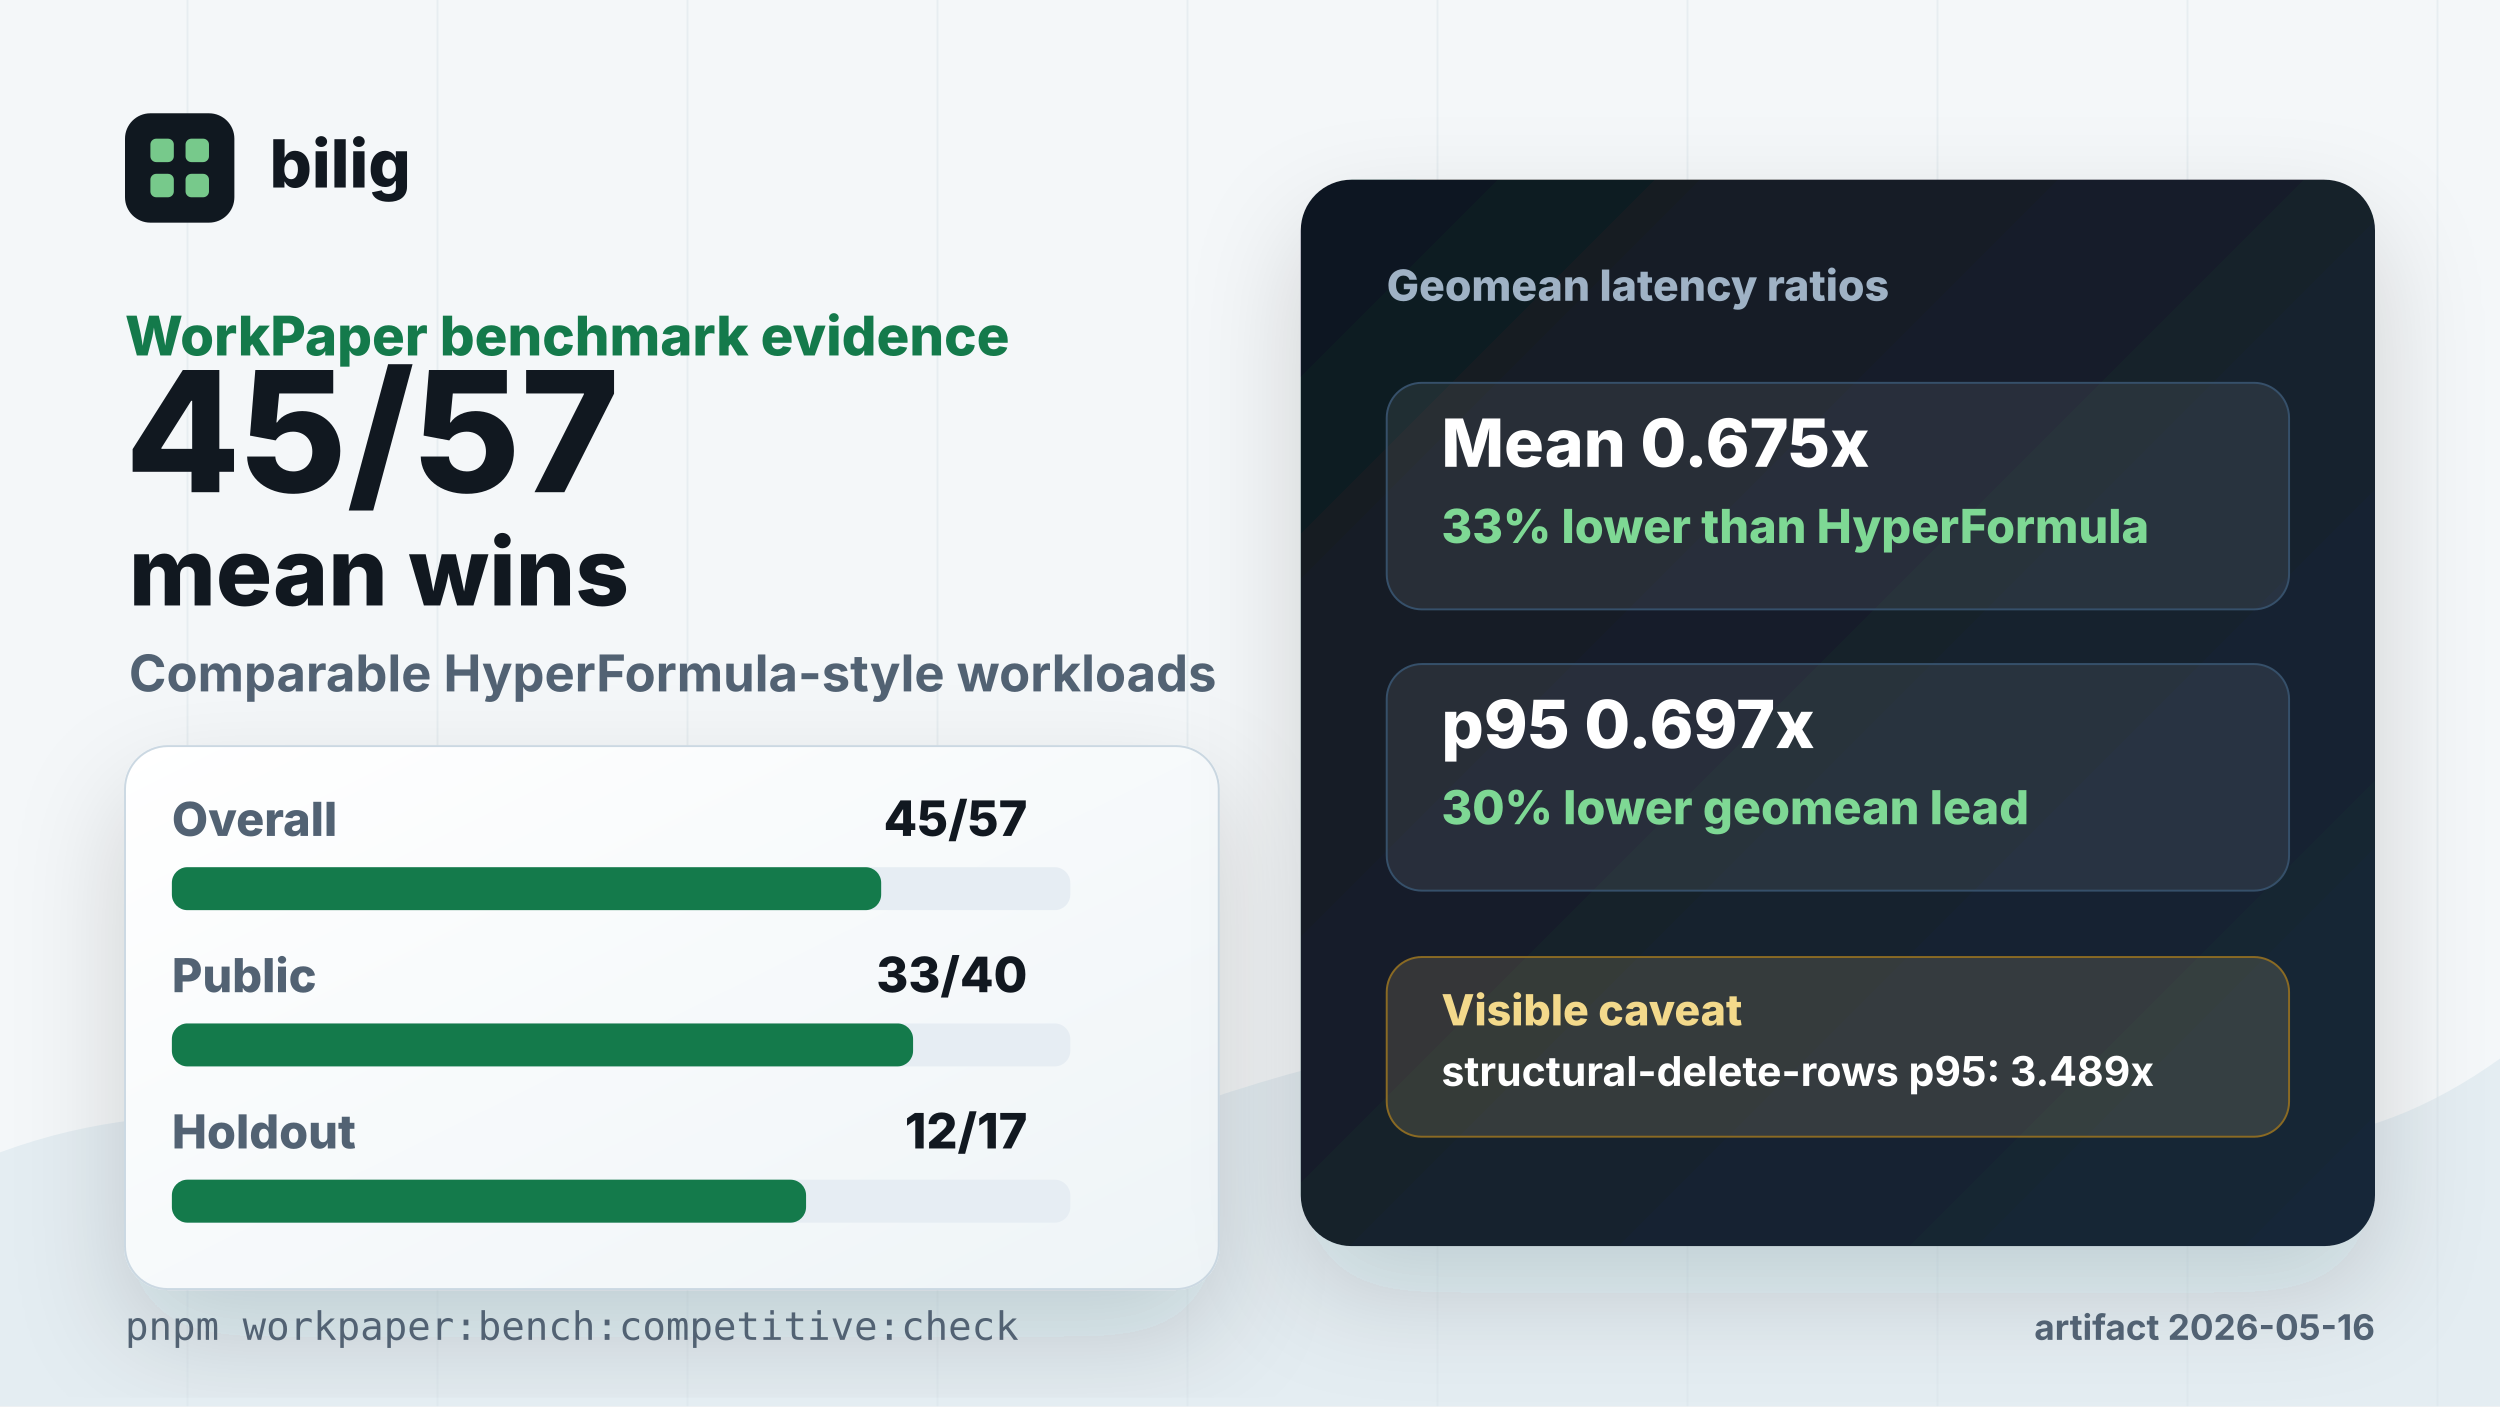
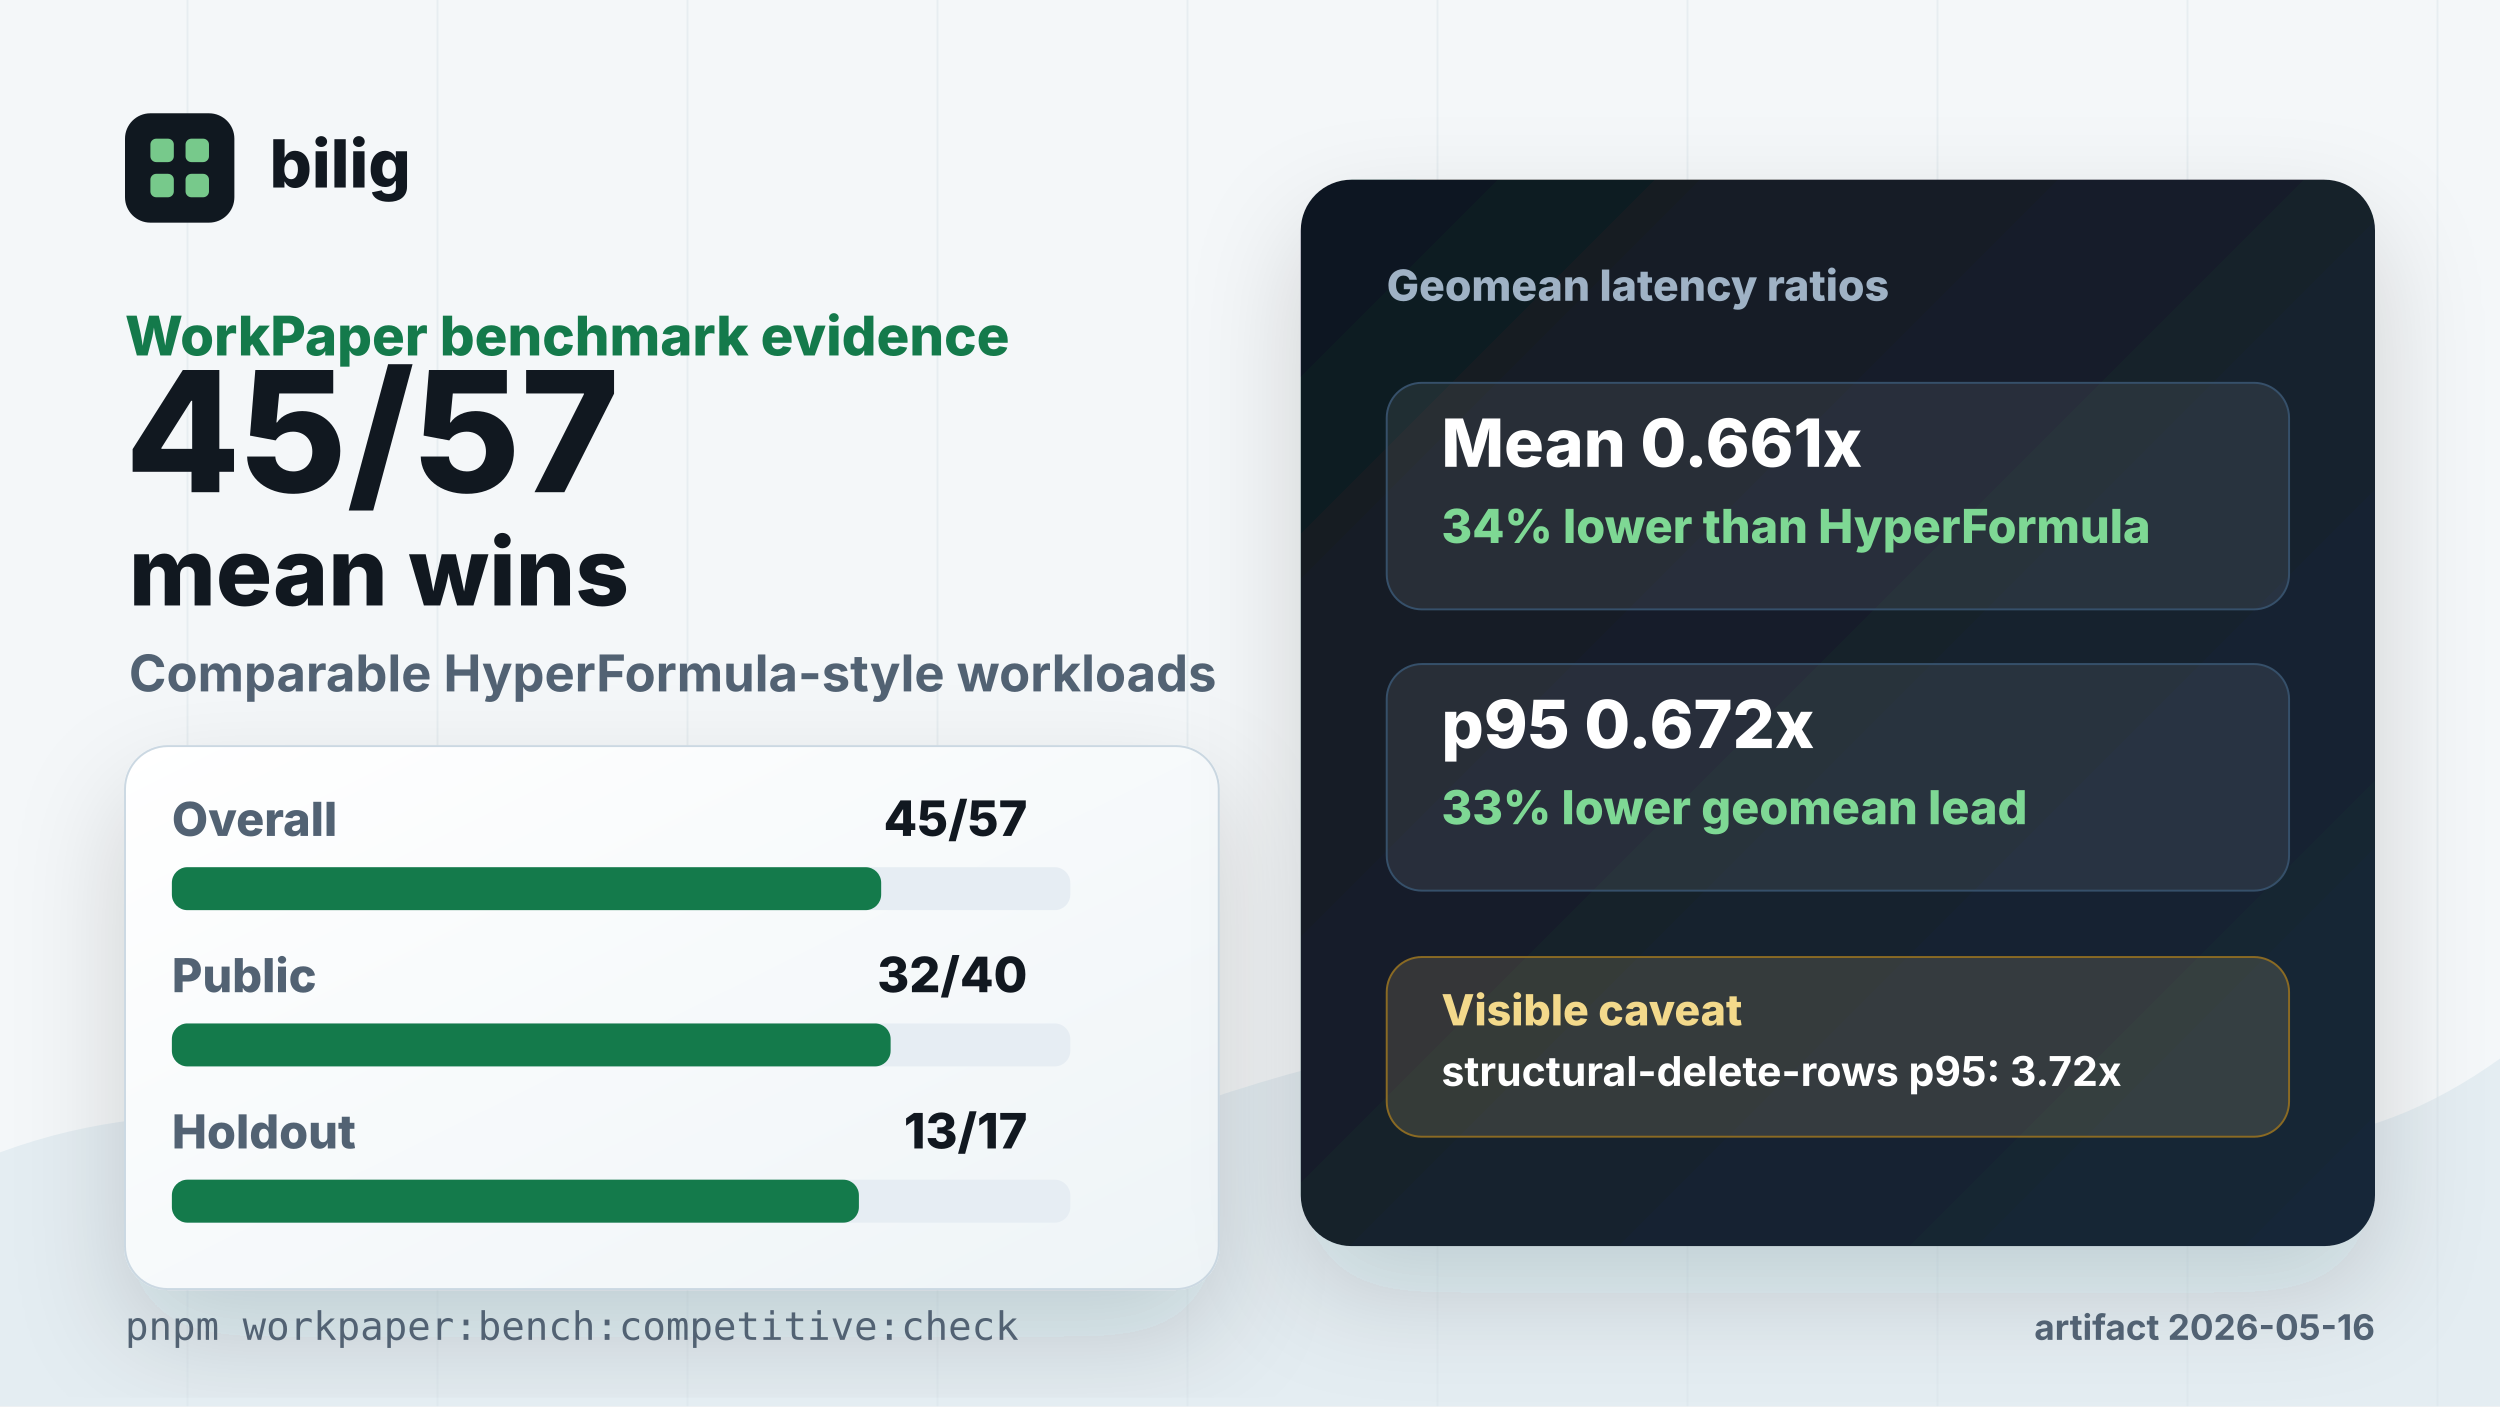
<svg xmlns="http://www.w3.org/2000/svg" width="1280" height="720" viewBox="0 0 1280 720">
  <defs>
    <linearGradient id="panel" x1="0" x2="1" y1="0" y2="1">
      <stop offset="0" stop-color="#ffffff" />
      <stop offset="1" stop-color="#eef4f7" />
    </linearGradient>
    <linearGradient id="dark" x1="0" x2="1" y1="0" y2="1">
      <stop offset="0" stop-color="#101820" />
      <stop offset="1" stop-color="#192838" />
    </linearGradient>
    <filter id="shadow" x="-20%" y="-20%" width="140%" height="140%">
      <feDropShadow dx="0" dy="24" stdDeviation="28" flood-color="#102033" flood-opacity="0.16" />
    </filter>
  </defs>
  <rect width="1280" height="720" fill="#f4f7f9" />
  <path d="M0 590 C190 520 340 674 520 600 C700 526 814 502 1000 560 C1135 602 1210 592 1280 542 L1280 720 L0 720 Z" fill="#e4edf2" />
  <g opacity="0.5" stroke="#d9e3ea" stroke-width="1">
    <path d="M96 0 V720" />
    <path d="M224 0 V720" />
    <path d="M352 0 V720" />
    <path d="M480 0 V720" />
    <path d="M608 0 V720" />
    <path d="M736 0 V720" />
    <path d="M864 0 V720" />
    <path d="M992 0 V720" />
    <path d="M1120 0 V720" />
    <path d="M1248 0 V720" />
  </g>
  <g transform="translate(64 58)">
    <rect x="0" y="0" width="56" height="56" rx="13" fill="#101820" />
    <rect x="13" y="13" width="12" height="12" rx="3" fill="#77c98b" />
    <rect x="31" y="13" width="12" height="12" rx="3" fill="#77c98b" />
    <rect x="13" y="31" width="12" height="12" rx="3" fill="#77c98b" />
    <rect x="31" y="31" width="12" height="12" rx="3" fill="#77c98b" />
    <text x="74" y="38" fill="#111820" font-family="Inter, Arial, Helvetica, sans-serif" font-size="34" font-weight="820">bilig</text>
  </g>
  <text x="64" y="182" fill="#147a4b" font-family="Inter, Arial, Helvetica, sans-serif" font-size="28" font-weight="820">WorkPaper benchmark evidence</text>
  <text x="64" y="252" fill="#111820" font-family="Inter, Arial, Helvetica, sans-serif" font-size="86" font-weight="830" letter-spacing="0">45/57</text>
  <text x="66" y="310" fill="#111820" font-family="Inter, Arial, Helvetica, sans-serif" font-size="48" font-weight="800" letter-spacing="0">mean wins</text>
  <text x="66" y="354" fill="#526273" font-family="Inter, Arial, Helvetica, sans-serif" font-size="26" font-weight="650">Comparable HyperFormula-style workloads</text>
  <g filter="url(#shadow)">
    <rect x="64" y="382" width="560" height="278" rx="22" fill="url(#panel)" stroke="#cbd8e2" />
  </g>
  <g transform="translate(88 428)">
    <text x="0" y="0" fill="#526273" font-family="Inter, Arial, Helvetica, sans-serif" font-size="24" font-weight="760">Overall</text>
    <text x="438" y="0" text-anchor="end" fill="#111820" font-family="Inter, Arial, Helvetica, sans-serif" font-size="25" font-weight="820">45/57</text>
    <rect x="0" y="16" width="460" height="22" rx="8" fill="#e6edf3" />
    <rect x="0" y="16" width="363.16" height="22" rx="8" fill="#147a4b" />
  </g>
  <g transform="translate(88 508)">
    <text x="0" y="0" fill="#526273" font-family="Inter, Arial, Helvetica, sans-serif" font-size="24" font-weight="760">Public</text>
-     <text x="438" y="0" text-anchor="end" fill="#111820" font-family="Inter, Arial, Helvetica, sans-serif" font-size="25" font-weight="820">33/40</text>
+     <text x="438" y="0" text-anchor="end" fill="#111820" font-family="Inter, Arial, Helvetica, sans-serif" font-size="25" font-weight="820">32/40</text>
    <rect x="0" y="16" width="460" height="22" rx="8" fill="#e6edf3" />
-     <rect x="0" y="16" width="379.50" height="22" rx="8" fill="#147a4b" />
+     <rect x="0" y="16" width="368.00" height="22" rx="8" fill="#147a4b" />
  </g>
  <g transform="translate(88 588)">
    <text x="0" y="0" fill="#526273" font-family="Inter, Arial, Helvetica, sans-serif" font-size="24" font-weight="760">Holdout</text>
-     <text x="438" y="0" text-anchor="end" fill="#111820" font-family="Inter, Arial, Helvetica, sans-serif" font-size="25" font-weight="820">12/17</text>
+     <text x="438" y="0" text-anchor="end" fill="#111820" font-family="Inter, Arial, Helvetica, sans-serif" font-size="25" font-weight="820">13/17</text>
    <rect x="0" y="16" width="460" height="22" rx="8" fill="#e6edf3" />
-     <rect x="0" y="16" width="324.71" height="22" rx="8" fill="#147a4b" />
+     <rect x="0" y="16" width="351.76" height="22" rx="8" fill="#147a4b" />
  </g>
  <g filter="url(#shadow)">
    <rect x="666" y="92" width="550" height="546" rx="26" fill="url(#dark)" />
  </g>
  <text x="710" y="154" fill="#9fb2c5" font-family="Inter, Arial, Helvetica, sans-serif" font-size="22" font-weight="760">Geomean latency ratios</text>
  <g transform="translate(710 196)">
    <rect x="0" y="0" width="462" height="116" rx="18" fill="#ffffff" fill-opacity="0.08" stroke="#36506a" />
-     <text x="28" y="43" fill="#ffffff" font-family="Inter, Arial, Helvetica, sans-serif" font-size="34" font-weight="840">Mean 0.675x</text>
-     <text x="28" y="82" fill="#7ed894" font-family="Inter, Arial, Helvetica, sans-serif" font-size="24" font-weight="780">33% lower than HyperFormula</text>
+     <text x="28" y="43" fill="#ffffff" font-family="Inter, Arial, Helvetica, sans-serif" font-size="34" font-weight="840">Mean 0.661x</text>
+     <text x="28" y="82" fill="#7ed894" font-family="Inter, Arial, Helvetica, sans-serif" font-size="24" font-weight="780">34% lower than HyperFormula</text>
  </g>
  <g transform="translate(710 340)">
    <rect x="0" y="0" width="462" height="116" rx="18" fill="#ffffff" fill-opacity="0.08" stroke="#36506a" />
-     <text x="28" y="43" fill="#ffffff" font-family="Inter, Arial, Helvetica, sans-serif" font-size="34" font-weight="840">p95 0.697x</text>
-     <text x="28" y="82" fill="#7ed894" font-family="Inter, Arial, Helvetica, sans-serif" font-size="24" font-weight="780">30% lower geomean lead</text>
+     <text x="28" y="43" fill="#ffffff" font-family="Inter, Arial, Helvetica, sans-serif" font-size="34" font-weight="840">p95 0.672x</text>
+     <text x="28" y="82" fill="#7ed894" font-family="Inter, Arial, Helvetica, sans-serif" font-size="24" font-weight="780">33% lower geomean lead</text>
  </g>
  <g transform="translate(710 490)">
    <rect x="0" y="0" width="462" height="92" rx="18" fill="#f4d991" fill-opacity="0.14" stroke="#8a6a23" />
    <text x="28" y="35" fill="#f3d98b" font-family="Inter, Arial, Helvetica, sans-serif" font-size="22" font-weight="820">Visible caveat</text>
-     <text x="28" y="66" fill="#ffffff" font-family="Inter, Arial, Helvetica, sans-serif" font-size="21" font-weight="650">structural-delete-rows p95: 3.489x</text>
+     <text x="28" y="66" fill="#ffffff" font-family="Inter, Arial, Helvetica, sans-serif" font-size="21" font-weight="650">structural-delete-rows p95: 3.72x</text>
  </g>
  <text x="64" y="686" fill="#526273" font-family="SFMono-Regular, Menlo, Consolas, monospace" font-size="20">pnpm workpaper:bench:competitive:check</text>
  <text x="1216" y="686" text-anchor="end" fill="#526273" font-family="Inter, Arial, Helvetica, sans-serif" font-size="18" font-weight="650">artifact 2026-05-16</text>
</svg>
